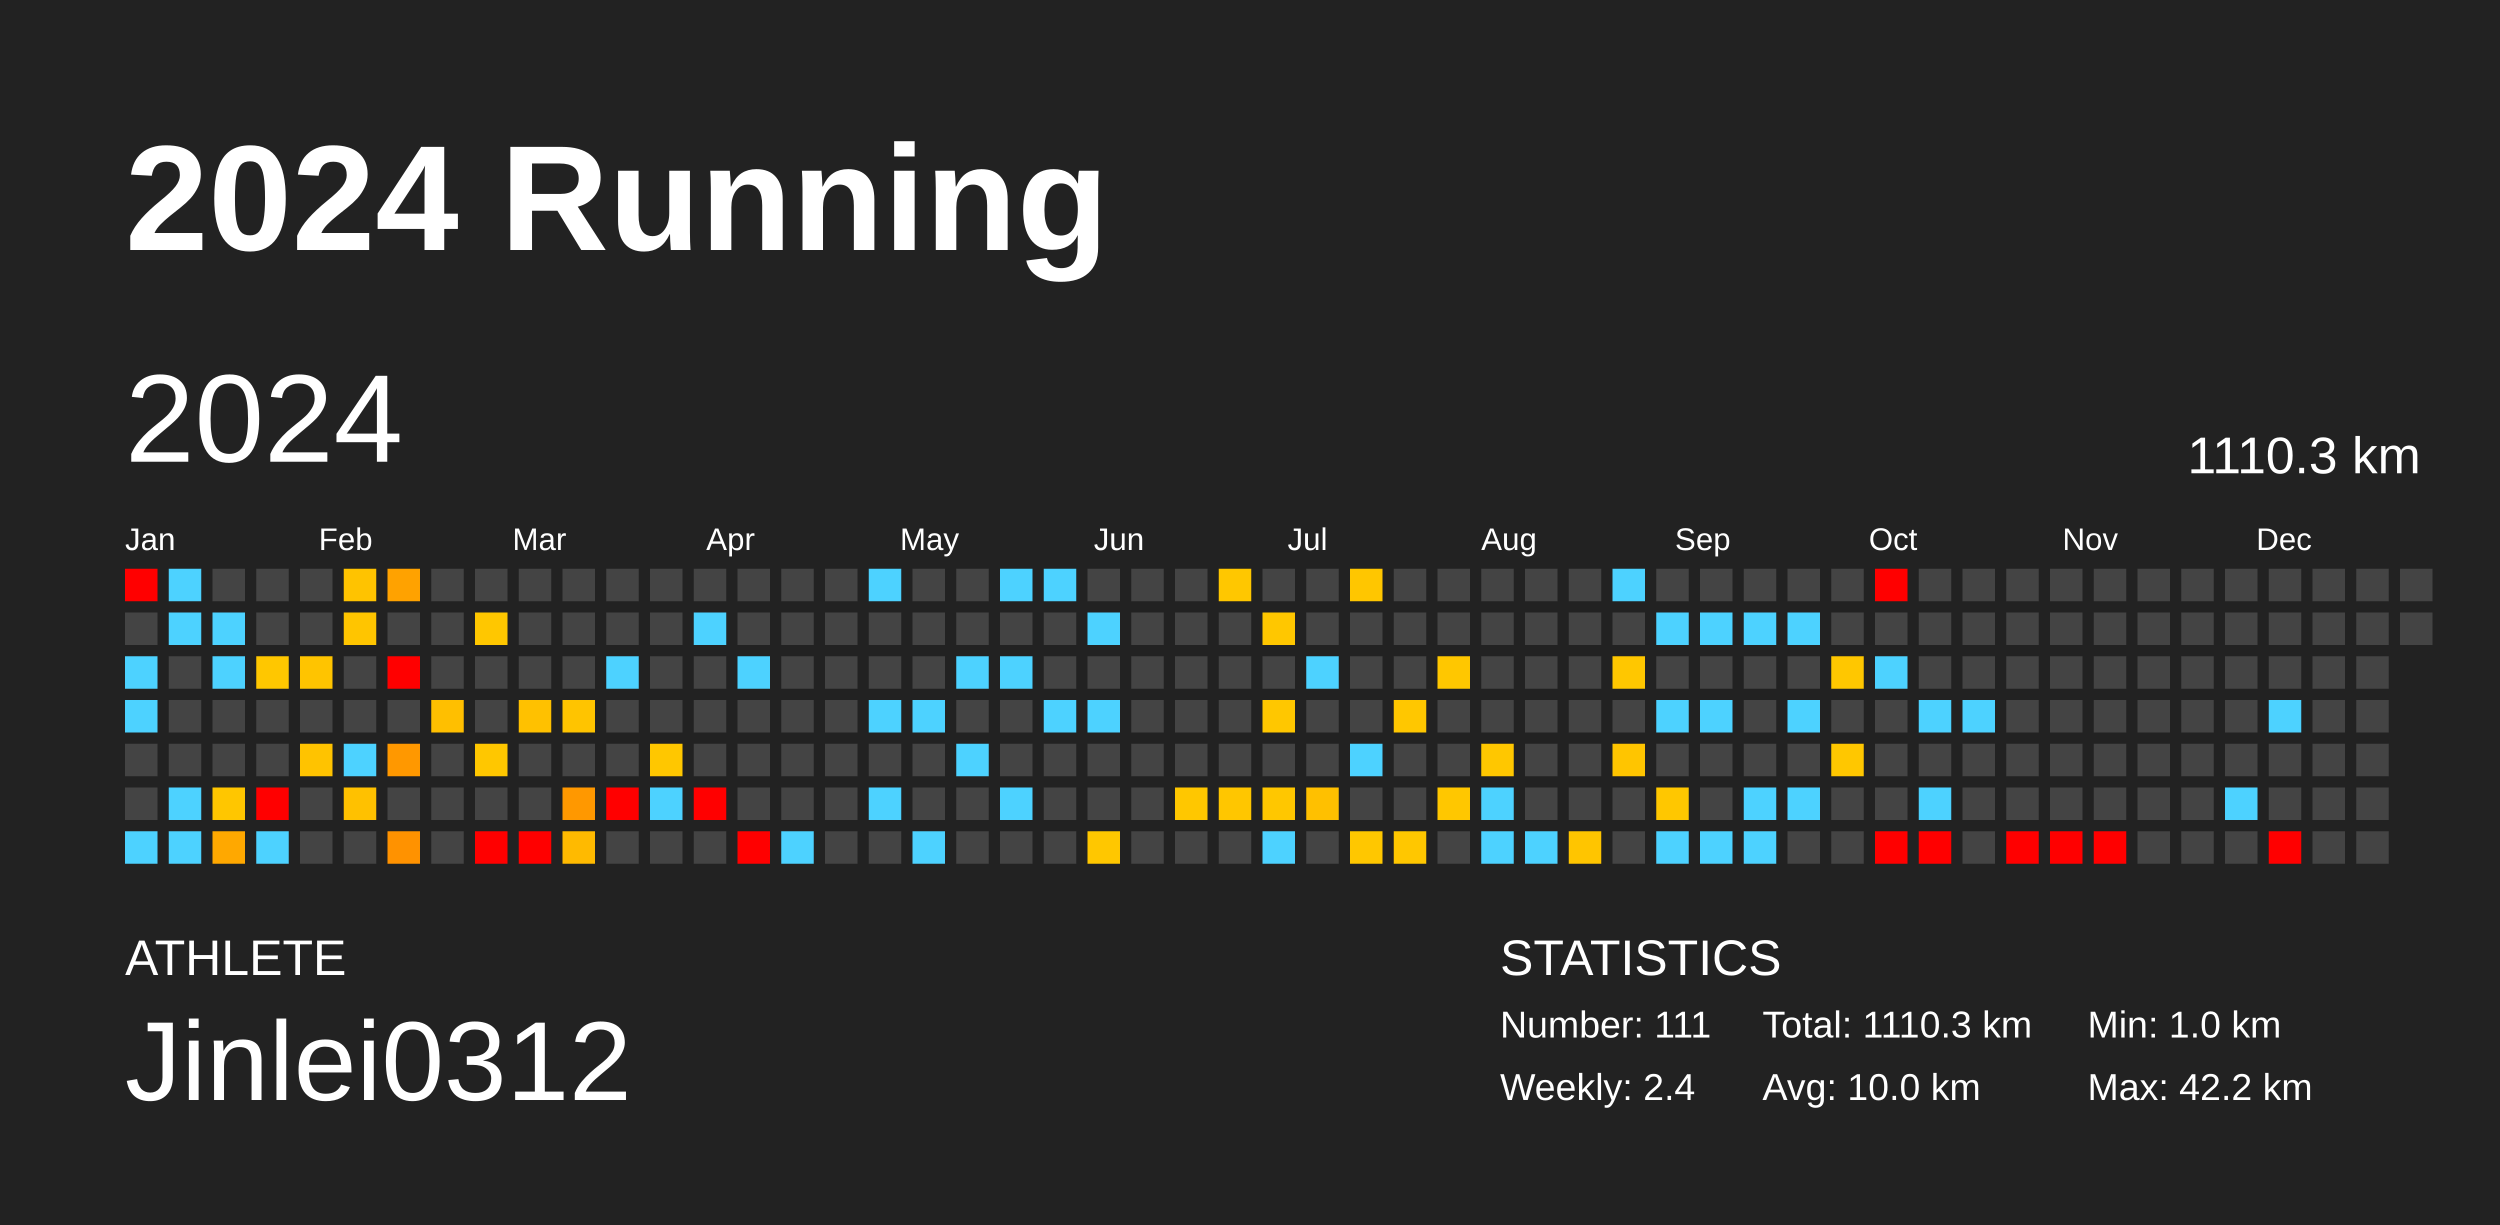
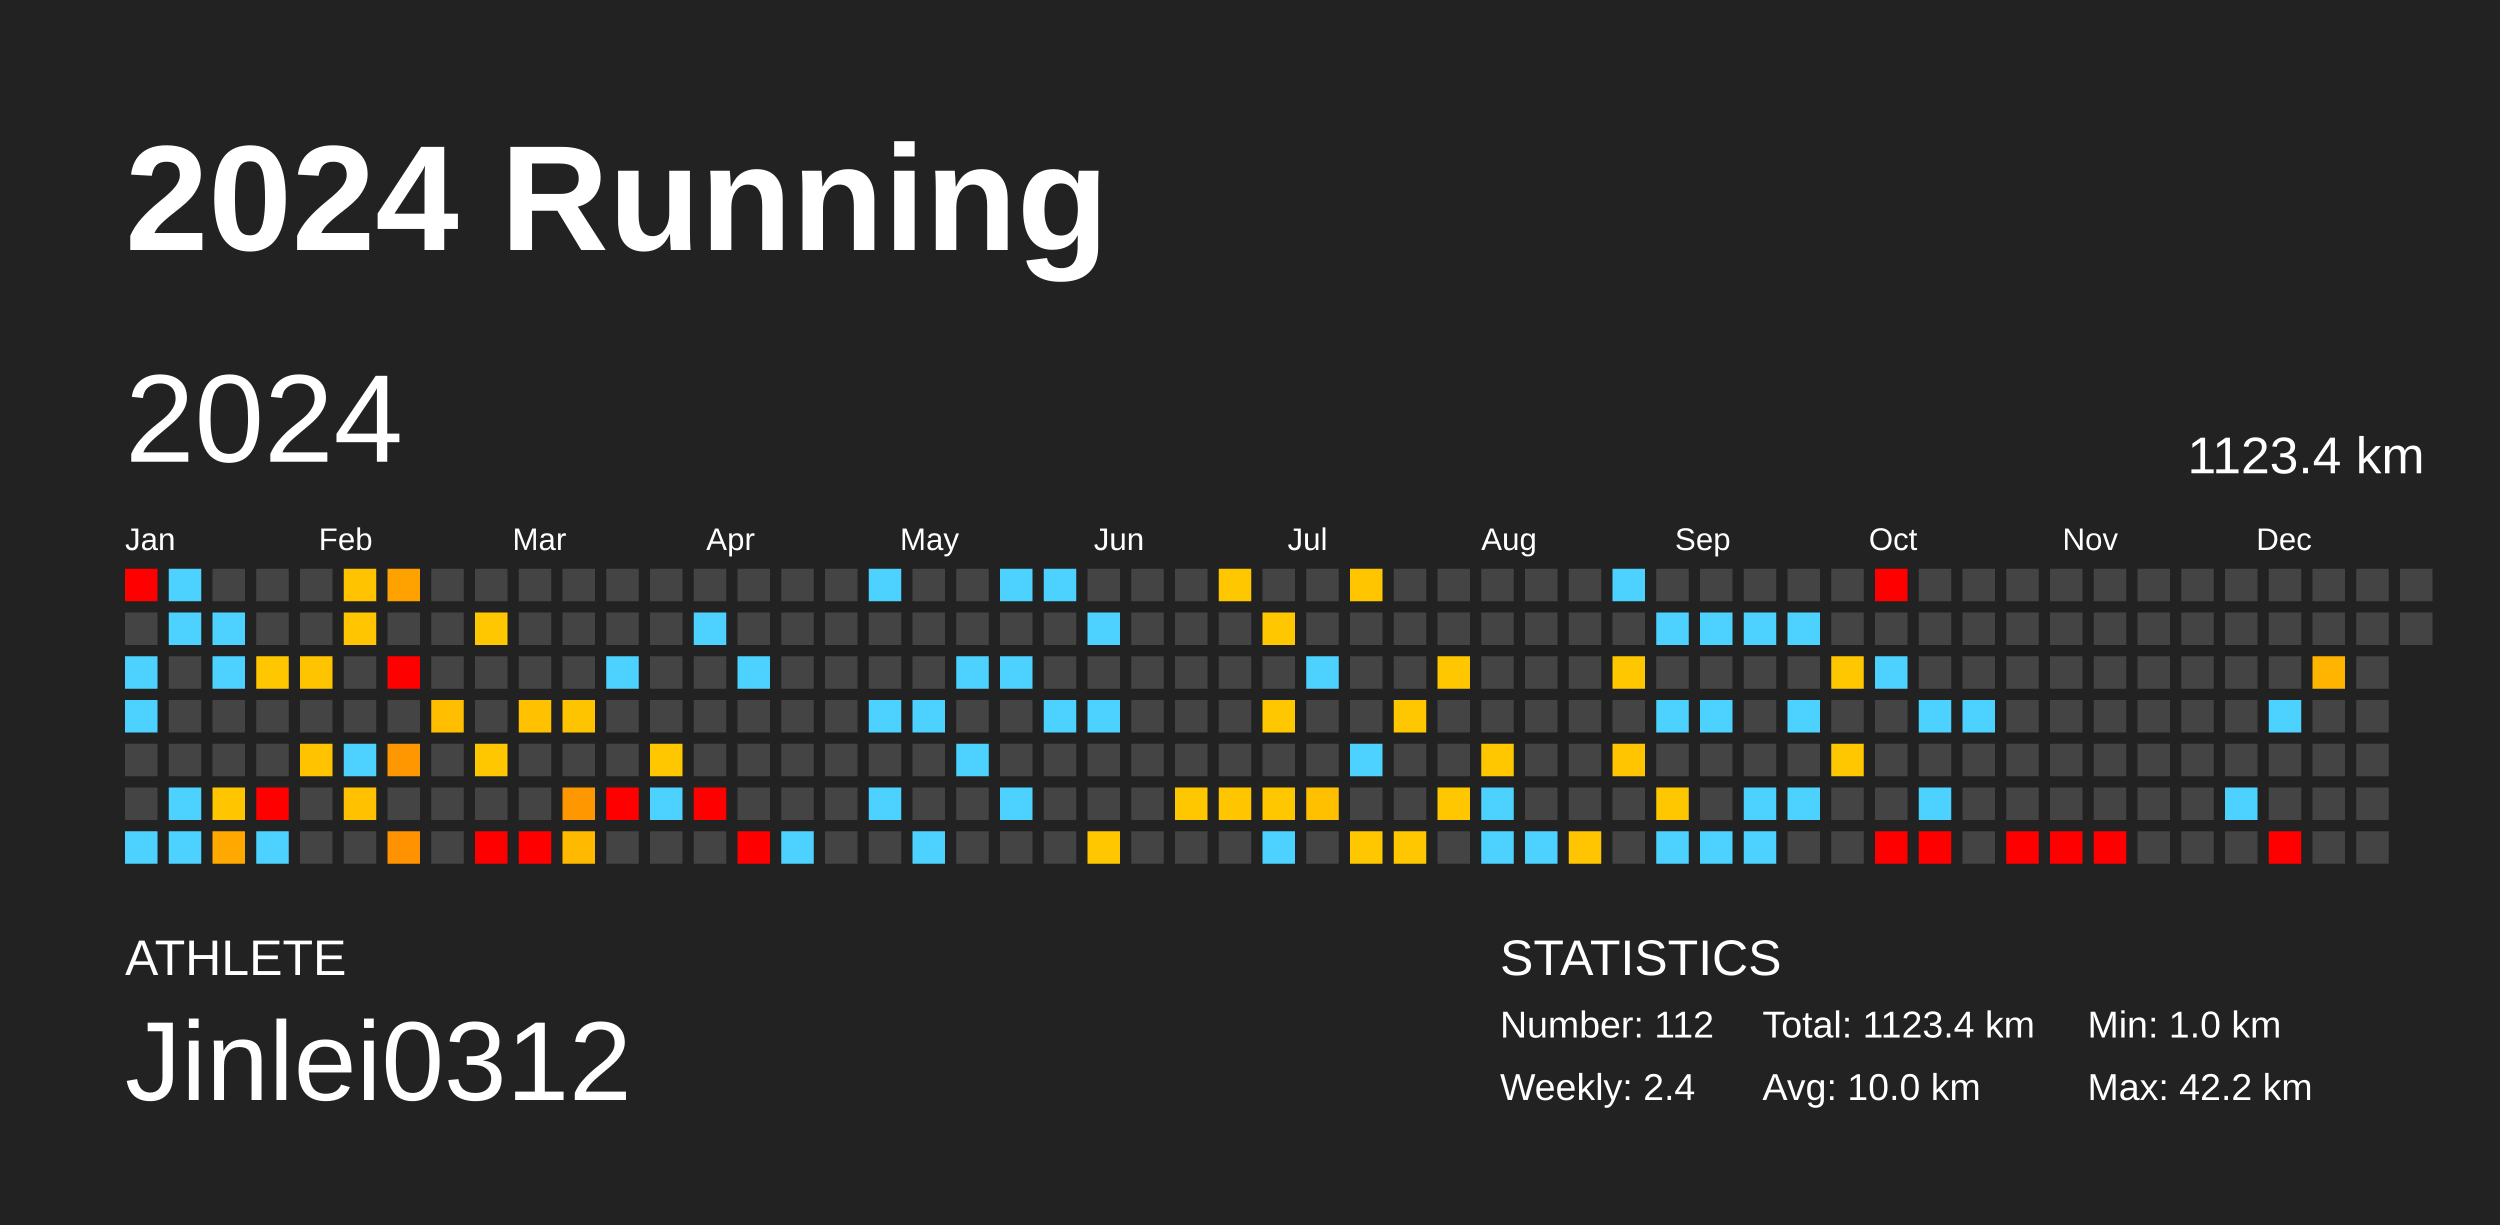
<svg xmlns="http://www.w3.org/2000/svg" baseProfile="full" height="98mm" version="1.1" viewBox="0,0,200,98" width="200mm">
  <defs />
  <rect fill="#222222" height="98" width="200" x="0" y="0" />
  <text fill="#FFFFFF" style="font-size:12px; font-family:Arial; font-weight:bold;" x="10" y="20">2024 Running</text>
  <text fill="#FFFFFF" style="font-size:4px; font-family:Arial" x="10" y="78">ATHLETE</text>
  <text fill="#FFFFFF" style="font-size:9px; font-family:Arial" x="10" y="88">Jinlei0312</text>
  <text fill="#FFFFFF" style="font-size:4px; font-family:Arial" x="120" y="78">STATISTICS</text>
-   <text fill="#FFFFFF" style="font-size:3px; font-family:Arial" x="120" y="83">Number: 111</text>
+   <text fill="#FFFFFF" style="font-size:3px; font-family:Arial" x="120" y="83">Number: 112</text>
  <text fill="#FFFFFF" style="font-size:3px; font-family:Arial" x="120" y="88">Weekly: 2.4</text>
-   <text fill="#FFFFFF" style="font-size:3px; font-family:Arial" x="141" y="83">Total: 1110.3 km</text>
+   <text fill="#FFFFFF" style="font-size:3px; font-family:Arial" x="141" y="83">Total: 1123.4 km</text>
  <text fill="#FFFFFF" style="font-size:3px; font-family:Arial" x="141" y="88">Avg: 10.0 km</text>
  <text fill="#FFFFFF" style="font-size:3px; font-family:Arial" x="167" y="83">Min: 1.0 km</text>
  <text fill="#FFFFFF" style="font-size:3px; font-family:Arial" x="167" y="88">Max: 42.2 km</text>
  <text dominant-baseline="hanging" fill="#FFFFFF" style="font-size:10.0px; font-family:Arial;" x="10" y="30">2024</text>
-   <text dominant-baseline="hanging" fill="#FFFFFF" style="font-size:4.125px; font-family:Arial;" x="175" y="35">1110.3 km</text>
+   <text dominant-baseline="hanging" fill="#FFFFFF" style="font-size:4.125px; font-family:Arial;" x="175" y="35">1123.4 km</text>
  <text fill="#FFFFFF" style="font-size:2.5px; font-family:Arial" x="10.0" y="44">Jan</text>
  <text fill="#FFFFFF" style="font-size:2.5px; font-family:Arial" x="25.5" y="44">Feb</text>
  <text fill="#FFFFFF" style="font-size:2.5px; font-family:Arial" x="41.0" y="44">Mar</text>
  <text fill="#FFFFFF" style="font-size:2.5px; font-family:Arial" x="56.5" y="44">Apr</text>
  <text fill="#FFFFFF" style="font-size:2.5px; font-family:Arial" x="72.0" y="44">May</text>
  <text fill="#FFFFFF" style="font-size:2.5px; font-family:Arial" x="87.5" y="44">Jun</text>
  <text fill="#FFFFFF" style="font-size:2.5px; font-family:Arial" x="103.0" y="44">Jul</text>
  <text fill="#FFFFFF" style="font-size:2.5px; font-family:Arial" x="118.5" y="44">Aug</text>
  <text fill="#FFFFFF" style="font-size:2.5px; font-family:Arial" x="134.0" y="44">Sep</text>
  <text fill="#FFFFFF" style="font-size:2.5px; font-family:Arial" x="149.5" y="44">Oct</text>
  <text fill="#FFFFFF" style="font-size:2.5px; font-family:Arial" x="165.0" y="44">Nov</text>
  <text fill="#FFFFFF" style="font-size:2.5px; font-family:Arial" x="180.5" y="44">Dec</text>
  <rect fill="red" height="2.6" width="2.6" x="10.0" y="45.5" />
  <rect fill="#444444" height="2.6" width="2.6" x="10.0" y="49.0" />
  <rect fill="#4dd2ff" height="2.6" width="2.6" x="10.0" y="52.5" />
  <rect fill="#4dd2ff" height="2.6" width="2.6" x="10.0" y="56.0" />
  <rect fill="#444444" height="2.6" width="2.6" x="10.0" y="59.5" />
  <rect fill="#444444" height="2.6" width="2.6" x="10.0" y="63.0" />
  <rect fill="#4dd2ff" height="2.6" width="2.6" x="10.0" y="66.5" />
  <rect fill="#4dd2ff" height="2.6" width="2.6" x="13.5" y="45.5" />
  <rect fill="#4dd2ff" height="2.6" width="2.6" x="13.5" y="49.0" />
  <rect fill="#444444" height="2.6" width="2.6" x="13.5" y="52.5" />
  <rect fill="#444444" height="2.6" width="2.6" x="13.5" y="56.0" />
  <rect fill="#444444" height="2.6" width="2.6" x="13.5" y="59.5" />
  <rect fill="#4dd2ff" height="2.6" width="2.6" x="13.5" y="63.0" />
  <rect fill="#4dd2ff" height="2.6" width="2.6" x="13.5" y="66.5" />
  <rect fill="#444444" height="2.6" width="2.6" x="17.0" y="45.5" />
  <rect fill="#4dd2ff" height="2.6" width="2.6" x="17.0" y="49.0" />
  <rect fill="#4dd2ff" height="2.6" width="2.6" x="17.0" y="52.5" />
  <rect fill="#444444" height="2.6" width="2.6" x="17.0" y="56.0" />
  <rect fill="#444444" height="2.6" width="2.6" x="17.0" y="59.5" />
  <rect fill="#ffc600" height="2.6" width="2.6" x="17.0" y="63.0" />
  <rect fill="#ffa800" height="2.6" width="2.6" x="17.0" y="66.5" />
  <rect fill="#444444" height="2.6" width="2.6" x="20.5" y="45.5" />
  <rect fill="#444444" height="2.6" width="2.6" x="20.5" y="49.0" />
  <rect fill="#ffc700" height="2.6" width="2.6" x="20.5" y="52.5" />
  <rect fill="#444444" height="2.6" width="2.6" x="20.5" y="56.0" />
  <rect fill="#444444" height="2.6" width="2.6" x="20.5" y="59.5" />
  <rect fill="red" height="2.6" width="2.6" x="20.5" y="63.0" />
  <rect fill="#4dd2ff" height="2.6" width="2.6" x="20.5" y="66.5" />
  <rect fill="#444444" height="2.6" width="2.6" x="24.0" y="45.5" />
  <rect fill="#444444" height="2.6" width="2.6" x="24.0" y="49.0" />
  <rect fill="#ffc400" height="2.6" width="2.6" x="24.0" y="52.5" />
  <rect fill="#444444" height="2.6" width="2.6" x="24.0" y="56.0" />
  <rect fill="#ffc300" height="2.6" width="2.6" x="24.0" y="59.5" />
  <rect fill="#444444" height="2.6" width="2.6" x="24.0" y="63.0" />
  <rect fill="#444444" height="2.6" width="2.6" x="24.0" y="66.5" />
  <rect fill="#ffc300" height="2.6" width="2.6" x="27.5" y="45.5" />
  <rect fill="#ffc500" height="2.6" width="2.6" x="27.5" y="49.0" />
  <rect fill="#444444" height="2.6" width="2.6" x="27.5" y="52.5" />
  <rect fill="#444444" height="2.6" width="2.6" x="27.5" y="56.0" />
  <rect fill="#4dd2ff" height="2.6" width="2.6" x="27.5" y="59.5" />
  <rect fill="#ffc100" height="2.6" width="2.6" x="27.5" y="63.0" />
  <rect fill="#444444" height="2.6" width="2.6" x="27.5" y="66.5" />
  <rect fill="#ffa200" height="2.6" width="2.6" x="31.0" y="45.5" />
  <rect fill="#444444" height="2.6" width="2.6" x="31.0" y="49.0" />
  <rect fill="red" height="2.6" width="2.6" x="31.0" y="52.5" />
  <rect fill="#444444" height="2.6" width="2.6" x="31.0" y="56.0" />
  <rect fill="#ff9800" height="2.6" width="2.6" x="31.0" y="59.5" />
  <rect fill="#444444" height="2.6" width="2.6" x="31.0" y="63.0" />
  <rect fill="#ff9200" height="2.6" width="2.6" x="31.0" y="66.5" />
  <rect fill="#444444" height="2.6" width="2.6" x="34.5" y="45.5" />
  <rect fill="#444444" height="2.6" width="2.6" x="34.5" y="49.0" />
  <rect fill="#444444" height="2.6" width="2.6" x="34.5" y="52.5" />
  <rect fill="#ffbf00" height="2.6" width="2.6" x="34.5" y="56.0" />
  <rect fill="#444444" height="2.6" width="2.6" x="34.5" y="59.5" />
  <rect fill="#444444" height="2.6" width="2.6" x="34.5" y="63.0" />
  <rect fill="#444444" height="2.6" width="2.6" x="34.5" y="66.5" />
  <rect fill="#444444" height="2.6" width="2.6" x="38.0" y="45.5" />
  <rect fill="#ffc700" height="2.6" width="2.6" x="38.0" y="49.0" />
  <rect fill="#444444" height="2.6" width="2.6" x="38.0" y="52.5" />
  <rect fill="#444444" height="2.6" width="2.6" x="38.0" y="56.0" />
  <rect fill="#ffc700" height="2.6" width="2.6" x="38.0" y="59.5" />
  <rect fill="#444444" height="2.6" width="2.6" x="38.0" y="63.0" />
  <rect fill="red" height="2.6" width="2.6" x="38.0" y="66.5" />
  <rect fill="#444444" height="2.6" width="2.6" x="41.5" y="45.5" />
  <rect fill="#444444" height="2.6" width="2.6" x="41.5" y="49.0" />
  <rect fill="#444444" height="2.6" width="2.6" x="41.5" y="52.5" />
  <rect fill="#ffc100" height="2.6" width="2.6" x="41.5" y="56.0" />
  <rect fill="#444444" height="2.6" width="2.6" x="41.5" y="59.5" />
  <rect fill="#444444" height="2.6" width="2.6" x="41.5" y="63.0" />
  <rect fill="red" height="2.6" width="2.6" x="41.5" y="66.5" />
  <rect fill="#444444" height="2.6" width="2.6" x="45.0" y="45.5" />
  <rect fill="#444444" height="2.6" width="2.6" x="45.0" y="49.0" />
  <rect fill="#444444" height="2.6" width="2.6" x="45.0" y="52.5" />
  <rect fill="#ffc400" height="2.6" width="2.6" x="45.0" y="56.0" />
  <rect fill="#444444" height="2.6" width="2.6" x="45.0" y="59.5" />
  <rect fill="#ff9800" height="2.6" width="2.6" x="45.0" y="63.0" />
  <rect fill="#ffba00" height="2.6" width="2.6" x="45.0" y="66.5" />
  <rect fill="#444444" height="2.6" width="2.6" x="48.5" y="45.5" />
  <rect fill="#444444" height="2.6" width="2.6" x="48.5" y="49.0" />
  <rect fill="#4dd2ff" height="2.6" width="2.6" x="48.5" y="52.5" />
  <rect fill="#444444" height="2.6" width="2.6" x="48.5" y="56.0" />
  <rect fill="#444444" height="2.6" width="2.6" x="48.5" y="59.5" />
  <rect fill="red" height="2.6" width="2.6" x="48.5" y="63.0" />
  <rect fill="#444444" height="2.6" width="2.6" x="48.5" y="66.5" />
  <rect fill="#444444" height="2.6" width="2.6" x="52.0" y="45.5" />
  <rect fill="#444444" height="2.6" width="2.6" x="52.0" y="49.0" />
  <rect fill="#444444" height="2.6" width="2.6" x="52.0" y="52.5" />
  <rect fill="#444444" height="2.6" width="2.6" x="52.0" y="56.0" />
  <rect fill="#ffc700" height="2.6" width="2.6" x="52.0" y="59.5" />
  <rect fill="#4dd2ff" height="2.6" width="2.6" x="52.0" y="63.0" />
  <rect fill="#444444" height="2.6" width="2.6" x="52.0" y="66.5" />
  <rect fill="#444444" height="2.6" width="2.6" x="55.5" y="45.5" />
  <rect fill="#4dd2ff" height="2.6" width="2.6" x="55.5" y="49.0" />
  <rect fill="#444444" height="2.6" width="2.6" x="55.5" y="52.5" />
  <rect fill="#444444" height="2.6" width="2.6" x="55.5" y="56.0" />
  <rect fill="#444444" height="2.6" width="2.6" x="55.5" y="59.5" />
  <rect fill="red" height="2.6" width="2.6" x="55.5" y="63.0" />
  <rect fill="#444444" height="2.6" width="2.6" x="55.5" y="66.5" />
  <rect fill="#444444" height="2.6" width="2.6" x="59.0" y="45.5" />
  <rect fill="#444444" height="2.6" width="2.6" x="59.0" y="49.0" />
  <rect fill="#4dd2ff" height="2.6" width="2.6" x="59.0" y="52.5" />
  <rect fill="#444444" height="2.6" width="2.6" x="59.0" y="56.0" />
  <rect fill="#444444" height="2.6" width="2.6" x="59.0" y="59.5" />
  <rect fill="#444444" height="2.6" width="2.6" x="59.0" y="63.0" />
  <rect fill="red" height="2.6" width="2.6" x="59.0" y="66.5" />
  <rect fill="#444444" height="2.6" width="2.6" x="62.5" y="45.5" />
  <rect fill="#444444" height="2.6" width="2.6" x="62.5" y="49.0" />
  <rect fill="#444444" height="2.6" width="2.6" x="62.5" y="52.5" />
  <rect fill="#444444" height="2.6" width="2.6" x="62.5" y="56.0" />
  <rect fill="#444444" height="2.6" width="2.6" x="62.5" y="59.5" />
  <rect fill="#444444" height="2.6" width="2.6" x="62.5" y="63.0" />
  <rect fill="#4dd2ff" height="2.6" width="2.6" x="62.5" y="66.5" />
  <rect fill="#444444" height="2.6" width="2.6" x="66.0" y="45.5" />
  <rect fill="#444444" height="2.6" width="2.6" x="66.0" y="49.0" />
  <rect fill="#444444" height="2.6" width="2.6" x="66.0" y="52.5" />
  <rect fill="#444444" height="2.6" width="2.6" x="66.0" y="56.0" />
  <rect fill="#444444" height="2.6" width="2.6" x="66.0" y="59.5" />
  <rect fill="#444444" height="2.6" width="2.6" x="66.0" y="63.0" />
  <rect fill="#444444" height="2.6" width="2.6" x="66.0" y="66.5" />
  <rect fill="#4dd2ff" height="2.6" width="2.6" x="69.5" y="45.5" />
  <rect fill="#444444" height="2.6" width="2.6" x="69.5" y="49.0" />
  <rect fill="#444444" height="2.6" width="2.6" x="69.5" y="52.5" />
  <rect fill="#4dd2ff" height="2.6" width="2.6" x="69.5" y="56.0" />
  <rect fill="#444444" height="2.6" width="2.6" x="69.5" y="59.5" />
  <rect fill="#4dd2ff" height="2.6" width="2.6" x="69.5" y="63.0" />
  <rect fill="#444444" height="2.6" width="2.6" x="69.5" y="66.5" />
  <rect fill="#444444" height="2.6" width="2.6" x="73.0" y="45.5" />
  <rect fill="#444444" height="2.6" width="2.6" x="73.0" y="49.0" />
  <rect fill="#444444" height="2.6" width="2.6" x="73.0" y="52.5" />
  <rect fill="#4dd2ff" height="2.6" width="2.6" x="73.0" y="56.0" />
  <rect fill="#444444" height="2.6" width="2.6" x="73.0" y="59.5" />
  <rect fill="#444444" height="2.6" width="2.6" x="73.0" y="63.0" />
  <rect fill="#4dd2ff" height="2.6" width="2.6" x="73.0" y="66.5" />
  <rect fill="#444444" height="2.6" width="2.6" x="76.5" y="45.5" />
  <rect fill="#444444" height="2.6" width="2.6" x="76.5" y="49.0" />
  <rect fill="#4dd2ff" height="2.6" width="2.6" x="76.5" y="52.5" />
  <rect fill="#444444" height="2.6" width="2.6" x="76.5" y="56.0" />
  <rect fill="#4dd2ff" height="2.6" width="2.6" x="76.5" y="59.5" />
  <rect fill="#444444" height="2.6" width="2.6" x="76.5" y="63.0" />
  <rect fill="#444444" height="2.6" width="2.6" x="76.5" y="66.5" />
  <rect fill="#4dd2ff" height="2.6" width="2.6" x="80.0" y="45.5" />
  <rect fill="#444444" height="2.6" width="2.6" x="80.0" y="49.0" />
  <rect fill="#4dd2ff" height="2.6" width="2.6" x="80.0" y="52.5" />
  <rect fill="#444444" height="2.6" width="2.6" x="80.0" y="56.0" />
  <rect fill="#444444" height="2.6" width="2.6" x="80.0" y="59.5" />
  <rect fill="#4dd2ff" height="2.6" width="2.6" x="80.0" y="63.0" />
  <rect fill="#444444" height="2.6" width="2.6" x="80.0" y="66.5" />
  <rect fill="#4dd2ff" height="2.6" width="2.6" x="83.5" y="45.5" />
  <rect fill="#444444" height="2.6" width="2.6" x="83.5" y="49.0" />
  <rect fill="#444444" height="2.6" width="2.6" x="83.5" y="52.5" />
  <rect fill="#4dd2ff" height="2.6" width="2.6" x="83.5" y="56.0" />
  <rect fill="#444444" height="2.6" width="2.6" x="83.5" y="59.5" />
  <rect fill="#444444" height="2.6" width="2.6" x="83.5" y="63.0" />
  <rect fill="#444444" height="2.6" width="2.6" x="83.5" y="66.5" />
  <rect fill="#444444" height="2.6" width="2.6" x="87.0" y="45.5" />
  <rect fill="#4dd2ff" height="2.6" width="2.6" x="87.0" y="49.0" />
  <rect fill="#444444" height="2.6" width="2.6" x="87.0" y="52.5" />
  <rect fill="#4dd2ff" height="2.6" width="2.6" x="87.0" y="56.0" />
  <rect fill="#444444" height="2.6" width="2.6" x="87.0" y="59.5" />
  <rect fill="#444444" height="2.6" width="2.6" x="87.0" y="63.0" />
  <rect fill="#ffc700" height="2.6" width="2.6" x="87.0" y="66.5" />
  <rect fill="#444444" height="2.6" width="2.6" x="90.5" y="45.5" />
  <rect fill="#444444" height="2.6" width="2.6" x="90.5" y="49.0" />
  <rect fill="#444444" height="2.6" width="2.6" x="90.5" y="52.5" />
  <rect fill="#444444" height="2.6" width="2.6" x="90.5" y="56.0" />
  <rect fill="#444444" height="2.6" width="2.6" x="90.5" y="59.5" />
  <rect fill="#444444" height="2.6" width="2.6" x="90.5" y="63.0" />
  <rect fill="#444444" height="2.6" width="2.6" x="90.5" y="66.5" />
  <rect fill="#444444" height="2.6" width="2.6" x="94.0" y="45.5" />
  <rect fill="#444444" height="2.6" width="2.6" x="94.0" y="49.0" />
  <rect fill="#444444" height="2.6" width="2.6" x="94.0" y="52.5" />
  <rect fill="#444444" height="2.6" width="2.6" x="94.0" y="56.0" />
  <rect fill="#444444" height="2.6" width="2.6" x="94.0" y="59.5" />
  <rect fill="#ffc700" height="2.6" width="2.6" x="94.0" y="63.0" />
  <rect fill="#444444" height="2.6" width="2.6" x="94.0" y="66.5" />
  <rect fill="#ffc700" height="2.6" width="2.6" x="97.5" y="45.5" />
  <rect fill="#444444" height="2.6" width="2.6" x="97.5" y="49.0" />
  <rect fill="#444444" height="2.6" width="2.6" x="97.5" y="52.5" />
  <rect fill="#444444" height="2.6" width="2.6" x="97.5" y="56.0" />
  <rect fill="#444444" height="2.6" width="2.6" x="97.5" y="59.5" />
  <rect fill="#ffc600" height="2.6" width="2.6" x="97.5" y="63.0" />
  <rect fill="#444444" height="2.6" width="2.6" x="97.5" y="66.5" />
  <rect fill="#444444" height="2.6" width="2.6" x="101.0" y="45.5" />
  <rect fill="#ffc700" height="2.6" width="2.6" x="101.0" y="49.0" />
  <rect fill="#444444" height="2.6" width="2.6" x="101.0" y="52.5" />
  <rect fill="#ffc700" height="2.6" width="2.6" x="101.0" y="56.0" />
  <rect fill="#444444" height="2.6" width="2.6" x="101.0" y="59.5" />
  <rect fill="#ffc700" height="2.6" width="2.6" x="101.0" y="63.0" />
  <rect fill="#4dd2ff" height="2.6" width="2.6" x="101.0" y="66.5" />
  <rect fill="#444444" height="2.6" width="2.6" x="104.5" y="45.5" />
  <rect fill="#444444" height="2.6" width="2.6" x="104.5" y="49.0" />
  <rect fill="#4dd2ff" height="2.6" width="2.6" x="104.5" y="52.5" />
  <rect fill="#444444" height="2.6" width="2.6" x="104.5" y="56.0" />
  <rect fill="#444444" height="2.6" width="2.6" x="104.5" y="59.5" />
  <rect fill="#ffc000" height="2.6" width="2.6" x="104.5" y="63.0" />
  <rect fill="#444444" height="2.6" width="2.6" x="104.5" y="66.5" />
  <rect fill="#ffc600" height="2.6" width="2.6" x="108.0" y="45.5" />
  <rect fill="#444444" height="2.6" width="2.6" x="108.0" y="49.0" />
  <rect fill="#444444" height="2.6" width="2.6" x="108.0" y="52.5" />
  <rect fill="#444444" height="2.6" width="2.6" x="108.0" y="56.0" />
  <rect fill="#4dd2ff" height="2.6" width="2.6" x="108.0" y="59.5" />
  <rect fill="#444444" height="2.6" width="2.6" x="108.0" y="63.0" />
  <rect fill="#ffc700" height="2.6" width="2.6" x="108.0" y="66.5" />
  <rect fill="#444444" height="2.6" width="2.6" x="111.5" y="45.5" />
  <rect fill="#444444" height="2.6" width="2.6" x="111.5" y="49.0" />
  <rect fill="#444444" height="2.6" width="2.6" x="111.5" y="52.5" />
  <rect fill="#ffc700" height="2.6" width="2.6" x="111.5" y="56.0" />
  <rect fill="#444444" height="2.6" width="2.6" x="111.5" y="59.5" />
  <rect fill="#444444" height="2.6" width="2.6" x="111.5" y="63.0" />
  <rect fill="#ffc700" height="2.6" width="2.6" x="111.5" y="66.5" />
  <rect fill="#444444" height="2.6" width="2.6" x="115.0" y="45.5" />
  <rect fill="#444444" height="2.6" width="2.6" x="115.0" y="49.0" />
  <rect fill="#ffc700" height="2.6" width="2.6" x="115.0" y="52.5" />
  <rect fill="#444444" height="2.6" width="2.6" x="115.0" y="56.0" />
  <rect fill="#444444" height="2.6" width="2.6" x="115.0" y="59.5" />
  <rect fill="#ffc700" height="2.6" width="2.6" x="115.0" y="63.0" />
  <rect fill="#444444" height="2.6" width="2.6" x="115.0" y="66.5" />
  <rect fill="#444444" height="2.6" width="2.6" x="118.5" y="45.5" />
  <rect fill="#444444" height="2.6" width="2.6" x="118.5" y="49.0" />
  <rect fill="#444444" height="2.6" width="2.6" x="118.5" y="52.5" />
  <rect fill="#444444" height="2.6" width="2.6" x="118.5" y="56.0" />
  <rect fill="#ffc700" height="2.6" width="2.6" x="118.5" y="59.5" />
  <rect fill="#4dd2ff" height="2.6" width="2.6" x="118.5" y="63.0" />
  <rect fill="#4dd2ff" height="2.6" width="2.6" x="118.5" y="66.5" />
  <rect fill="#444444" height="2.6" width="2.6" x="122.0" y="45.5" />
  <rect fill="#444444" height="2.6" width="2.6" x="122.0" y="49.0" />
  <rect fill="#444444" height="2.6" width="2.6" x="122.0" y="52.5" />
  <rect fill="#444444" height="2.6" width="2.6" x="122.0" y="56.0" />
  <rect fill="#444444" height="2.6" width="2.6" x="122.0" y="59.5" />
  <rect fill="#444444" height="2.6" width="2.6" x="122.0" y="63.0" />
  <rect fill="#4dd2ff" height="2.6" width="2.6" x="122.0" y="66.5" />
  <rect fill="#444444" height="2.6" width="2.6" x="125.5" y="45.5" />
  <rect fill="#444444" height="2.6" width="2.6" x="125.5" y="49.0" />
  <rect fill="#444444" height="2.6" width="2.6" x="125.5" y="52.5" />
  <rect fill="#444444" height="2.6" width="2.6" x="125.5" y="56.0" />
  <rect fill="#444444" height="2.6" width="2.6" x="125.5" y="59.5" />
  <rect fill="#444444" height="2.6" width="2.6" x="125.5" y="63.0" />
  <rect fill="#ffc500" height="2.6" width="2.6" x="125.5" y="66.5" />
  <rect fill="#4dd2ff" height="2.6" width="2.6" x="129.0" y="45.5" />
  <rect fill="#444444" height="2.6" width="2.6" x="129.0" y="49.0" />
  <rect fill="#ffc700" height="2.6" width="2.6" x="129.0" y="52.5" />
  <rect fill="#444444" height="2.6" width="2.6" x="129.0" y="56.0" />
  <rect fill="#ffc500" height="2.6" width="2.6" x="129.0" y="59.5" />
  <rect fill="#444444" height="2.6" width="2.6" x="129.0" y="63.0" />
  <rect fill="#444444" height="2.6" width="2.6" x="129.0" y="66.5" />
  <rect fill="#444444" height="2.6" width="2.6" x="132.5" y="45.5" />
  <rect fill="#4dd2ff" height="2.6" width="2.6" x="132.5" y="49.0" />
  <rect fill="#444444" height="2.6" width="2.6" x="132.5" y="52.5" />
  <rect fill="#4dd2ff" height="2.6" width="2.6" x="132.5" y="56.0" />
  <rect fill="#444444" height="2.6" width="2.6" x="132.5" y="59.5" />
  <rect fill="#ffc700" height="2.6" width="2.6" x="132.5" y="63.0" />
  <rect fill="#4dd2ff" height="2.6" width="2.6" x="132.5" y="66.5" />
  <rect fill="#444444" height="2.6" width="2.6" x="136.0" y="45.5" />
  <rect fill="#4dd2ff" height="2.6" width="2.6" x="136.0" y="49.0" />
  <rect fill="#444444" height="2.6" width="2.6" x="136.0" y="52.5" />
  <rect fill="#4dd2ff" height="2.6" width="2.6" x="136.0" y="56.0" />
  <rect fill="#444444" height="2.6" width="2.6" x="136.0" y="59.5" />
  <rect fill="#444444" height="2.6" width="2.6" x="136.0" y="63.0" />
  <rect fill="#4dd2ff" height="2.6" width="2.6" x="136.0" y="66.5" />
  <rect fill="#444444" height="2.6" width="2.6" x="139.5" y="45.5" />
  <rect fill="#4dd2ff" height="2.6" width="2.6" x="139.5" y="49.0" />
  <rect fill="#444444" height="2.6" width="2.6" x="139.5" y="52.5" />
  <rect fill="#444444" height="2.6" width="2.6" x="139.5" y="56.0" />
  <rect fill="#444444" height="2.6" width="2.6" x="139.5" y="59.5" />
  <rect fill="#4dd2ff" height="2.6" width="2.6" x="139.5" y="63.0" />
  <rect fill="#4dd2ff" height="2.6" width="2.6" x="139.5" y="66.5" />
  <rect fill="#444444" height="2.6" width="2.6" x="143.0" y="45.5" />
  <rect fill="#4dd2ff" height="2.6" width="2.6" x="143.0" y="49.0" />
  <rect fill="#444444" height="2.6" width="2.6" x="143.0" y="52.5" />
  <rect fill="#4dd2ff" height="2.6" width="2.6" x="143.0" y="56.0" />
  <rect fill="#444444" height="2.6" width="2.6" x="143.0" y="59.5" />
  <rect fill="#4dd2ff" height="2.6" width="2.6" x="143.0" y="63.0" />
  <rect fill="#444444" height="2.6" width="2.6" x="143.0" y="66.5" />
  <rect fill="#444444" height="2.6" width="2.6" x="146.5" y="45.5" />
  <rect fill="#444444" height="2.6" width="2.6" x="146.5" y="49.0" />
  <rect fill="#ffc700" height="2.6" width="2.6" x="146.5" y="52.5" />
  <rect fill="#444444" height="2.6" width="2.6" x="146.5" y="56.0" />
  <rect fill="#ffc700" height="2.6" width="2.6" x="146.5" y="59.5" />
  <rect fill="#444444" height="2.6" width="2.6" x="146.5" y="63.0" />
  <rect fill="#444444" height="2.6" width="2.6" x="146.5" y="66.5" />
  <rect fill="red" height="2.6" width="2.6" x="150.0" y="45.5" />
  <rect fill="#444444" height="2.6" width="2.6" x="150.0" y="49.0" />
  <rect fill="#4dd2ff" height="2.6" width="2.6" x="150.0" y="52.5" />
  <rect fill="#444444" height="2.6" width="2.6" x="150.0" y="56.0" />
  <rect fill="#444444" height="2.6" width="2.6" x="150.0" y="59.5" />
  <rect fill="#444444" height="2.6" width="2.6" x="150.0" y="63.0" />
  <rect fill="red" height="2.6" width="2.6" x="150.0" y="66.5" />
  <rect fill="#444444" height="2.6" width="2.6" x="153.5" y="45.5" />
  <rect fill="#444444" height="2.6" width="2.6" x="153.5" y="49.0" />
  <rect fill="#444444" height="2.6" width="2.6" x="153.5" y="52.5" />
  <rect fill="#4dd2ff" height="2.6" width="2.6" x="153.5" y="56.0" />
  <rect fill="#444444" height="2.6" width="2.6" x="153.5" y="59.5" />
  <rect fill="#4dd2ff" height="2.6" width="2.6" x="153.5" y="63.0" />
  <rect fill="red" height="2.6" width="2.6" x="153.5" y="66.5" />
  <rect fill="#444444" height="2.6" width="2.6" x="157.0" y="45.5" />
  <rect fill="#444444" height="2.6" width="2.6" x="157.0" y="49.0" />
  <rect fill="#444444" height="2.6" width="2.6" x="157.0" y="52.5" />
  <rect fill="#4dd2ff" height="2.6" width="2.6" x="157.0" y="56.0" />
  <rect fill="#444444" height="2.6" width="2.6" x="157.0" y="59.5" />
  <rect fill="#444444" height="2.6" width="2.6" x="157.0" y="63.0" />
  <rect fill="#444444" height="2.6" width="2.6" x="157.0" y="66.5" />
  <rect fill="#444444" height="2.6" width="2.6" x="160.5" y="45.5" />
  <rect fill="#444444" height="2.6" width="2.6" x="160.5" y="49.0" />
  <rect fill="#444444" height="2.6" width="2.6" x="160.5" y="52.5" />
  <rect fill="#444444" height="2.6" width="2.6" x="160.5" y="56.0" />
  <rect fill="#444444" height="2.6" width="2.6" x="160.5" y="59.5" />
  <rect fill="#444444" height="2.6" width="2.6" x="160.5" y="63.0" />
  <rect fill="red" height="2.6" width="2.6" x="160.5" y="66.5" />
  <rect fill="#444444" height="2.6" width="2.6" x="164.0" y="45.5" />
  <rect fill="#444444" height="2.6" width="2.6" x="164.0" y="49.0" />
  <rect fill="#444444" height="2.6" width="2.6" x="164.0" y="52.5" />
  <rect fill="#444444" height="2.6" width="2.6" x="164.0" y="56.0" />
  <rect fill="#444444" height="2.6" width="2.6" x="164.0" y="59.5" />
  <rect fill="#444444" height="2.6" width="2.6" x="164.0" y="63.0" />
  <rect fill="red" height="2.6" width="2.6" x="164.0" y="66.5" />
  <rect fill="#444444" height="2.6" width="2.6" x="167.5" y="45.5" />
  <rect fill="#444444" height="2.6" width="2.6" x="167.5" y="49.0" />
  <rect fill="#444444" height="2.6" width="2.6" x="167.5" y="52.5" />
  <rect fill="#444444" height="2.6" width="2.6" x="167.5" y="56.0" />
  <rect fill="#444444" height="2.6" width="2.6" x="167.5" y="59.5" />
  <rect fill="#444444" height="2.6" width="2.6" x="167.5" y="63.0" />
  <rect fill="red" height="2.6" width="2.6" x="167.5" y="66.5" />
  <rect fill="#444444" height="2.6" width="2.6" x="171.0" y="45.5" />
  <rect fill="#444444" height="2.6" width="2.6" x="171.0" y="49.0" />
  <rect fill="#444444" height="2.6" width="2.6" x="171.0" y="52.5" />
  <rect fill="#444444" height="2.6" width="2.6" x="171.0" y="56.0" />
  <rect fill="#444444" height="2.6" width="2.6" x="171.0" y="59.5" />
  <rect fill="#444444" height="2.6" width="2.6" x="171.0" y="63.0" />
  <rect fill="#444444" height="2.6" width="2.6" x="171.0" y="66.5" />
  <rect fill="#444444" height="2.6" width="2.6" x="174.5" y="45.5" />
  <rect fill="#444444" height="2.6" width="2.6" x="174.5" y="49.0" />
  <rect fill="#444444" height="2.6" width="2.6" x="174.5" y="52.5" />
  <rect fill="#444444" height="2.6" width="2.6" x="174.5" y="56.0" />
  <rect fill="#444444" height="2.6" width="2.6" x="174.5" y="59.5" />
  <rect fill="#444444" height="2.6" width="2.6" x="174.5" y="63.0" />
  <rect fill="#444444" height="2.6" width="2.6" x="174.5" y="66.5" />
  <rect fill="#444444" height="2.6" width="2.6" x="178.0" y="45.5" />
  <rect fill="#444444" height="2.6" width="2.6" x="178.0" y="49.0" />
  <rect fill="#444444" height="2.6" width="2.6" x="178.0" y="52.5" />
  <rect fill="#444444" height="2.6" width="2.6" x="178.0" y="56.0" />
  <rect fill="#444444" height="2.6" width="2.6" x="178.0" y="59.5" />
  <rect fill="#4dd2ff" height="2.6" width="2.6" x="178.0" y="63.0" />
  <rect fill="#444444" height="2.6" width="2.6" x="178.0" y="66.5" />
  <rect fill="#444444" height="2.6" width="2.6" x="181.5" y="45.5" />
  <rect fill="#444444" height="2.6" width="2.6" x="181.5" y="49.0" />
  <rect fill="#444444" height="2.6" width="2.6" x="181.5" y="52.5" />
  <rect fill="#4dd2ff" height="2.6" width="2.6" x="181.5" y="56.0" />
  <rect fill="#444444" height="2.6" width="2.6" x="181.5" y="59.5" />
  <rect fill="#444444" height="2.6" width="2.6" x="181.5" y="63.0" />
  <rect fill="red" height="2.6" width="2.6" x="181.5" y="66.5" />
  <rect fill="#444444" height="2.6" width="2.6" x="185.0" y="45.5" />
  <rect fill="#444444" height="2.6" width="2.6" x="185.0" y="49.0" />
-   <rect fill="#444444" height="2.6" width="2.6" x="185.0" y="52.5" />
+   <rect fill="#ffb400" height="2.6" width="2.6" x="185.0" y="52.5" />
  <rect fill="#444444" height="2.6" width="2.6" x="185.0" y="56.0" />
  <rect fill="#444444" height="2.6" width="2.6" x="185.0" y="59.5" />
  <rect fill="#444444" height="2.6" width="2.6" x="185.0" y="63.0" />
  <rect fill="#444444" height="2.6" width="2.6" x="185.0" y="66.5" />
  <rect fill="#444444" height="2.6" width="2.6" x="188.5" y="45.5" />
  <rect fill="#444444" height="2.6" width="2.6" x="188.5" y="49.0" />
  <rect fill="#444444" height="2.6" width="2.6" x="188.5" y="52.5" />
  <rect fill="#444444" height="2.6" width="2.6" x="188.5" y="56.0" />
  <rect fill="#444444" height="2.6" width="2.6" x="188.5" y="59.5" />
  <rect fill="#444444" height="2.6" width="2.6" x="188.5" y="63.0" />
  <rect fill="#444444" height="2.6" width="2.6" x="188.5" y="66.5" />
  <rect fill="#444444" height="2.6" width="2.6" x="192.0" y="45.5" />
  <rect fill="#444444" height="2.6" width="2.6" x="192.0" y="49.0" />
</svg>
